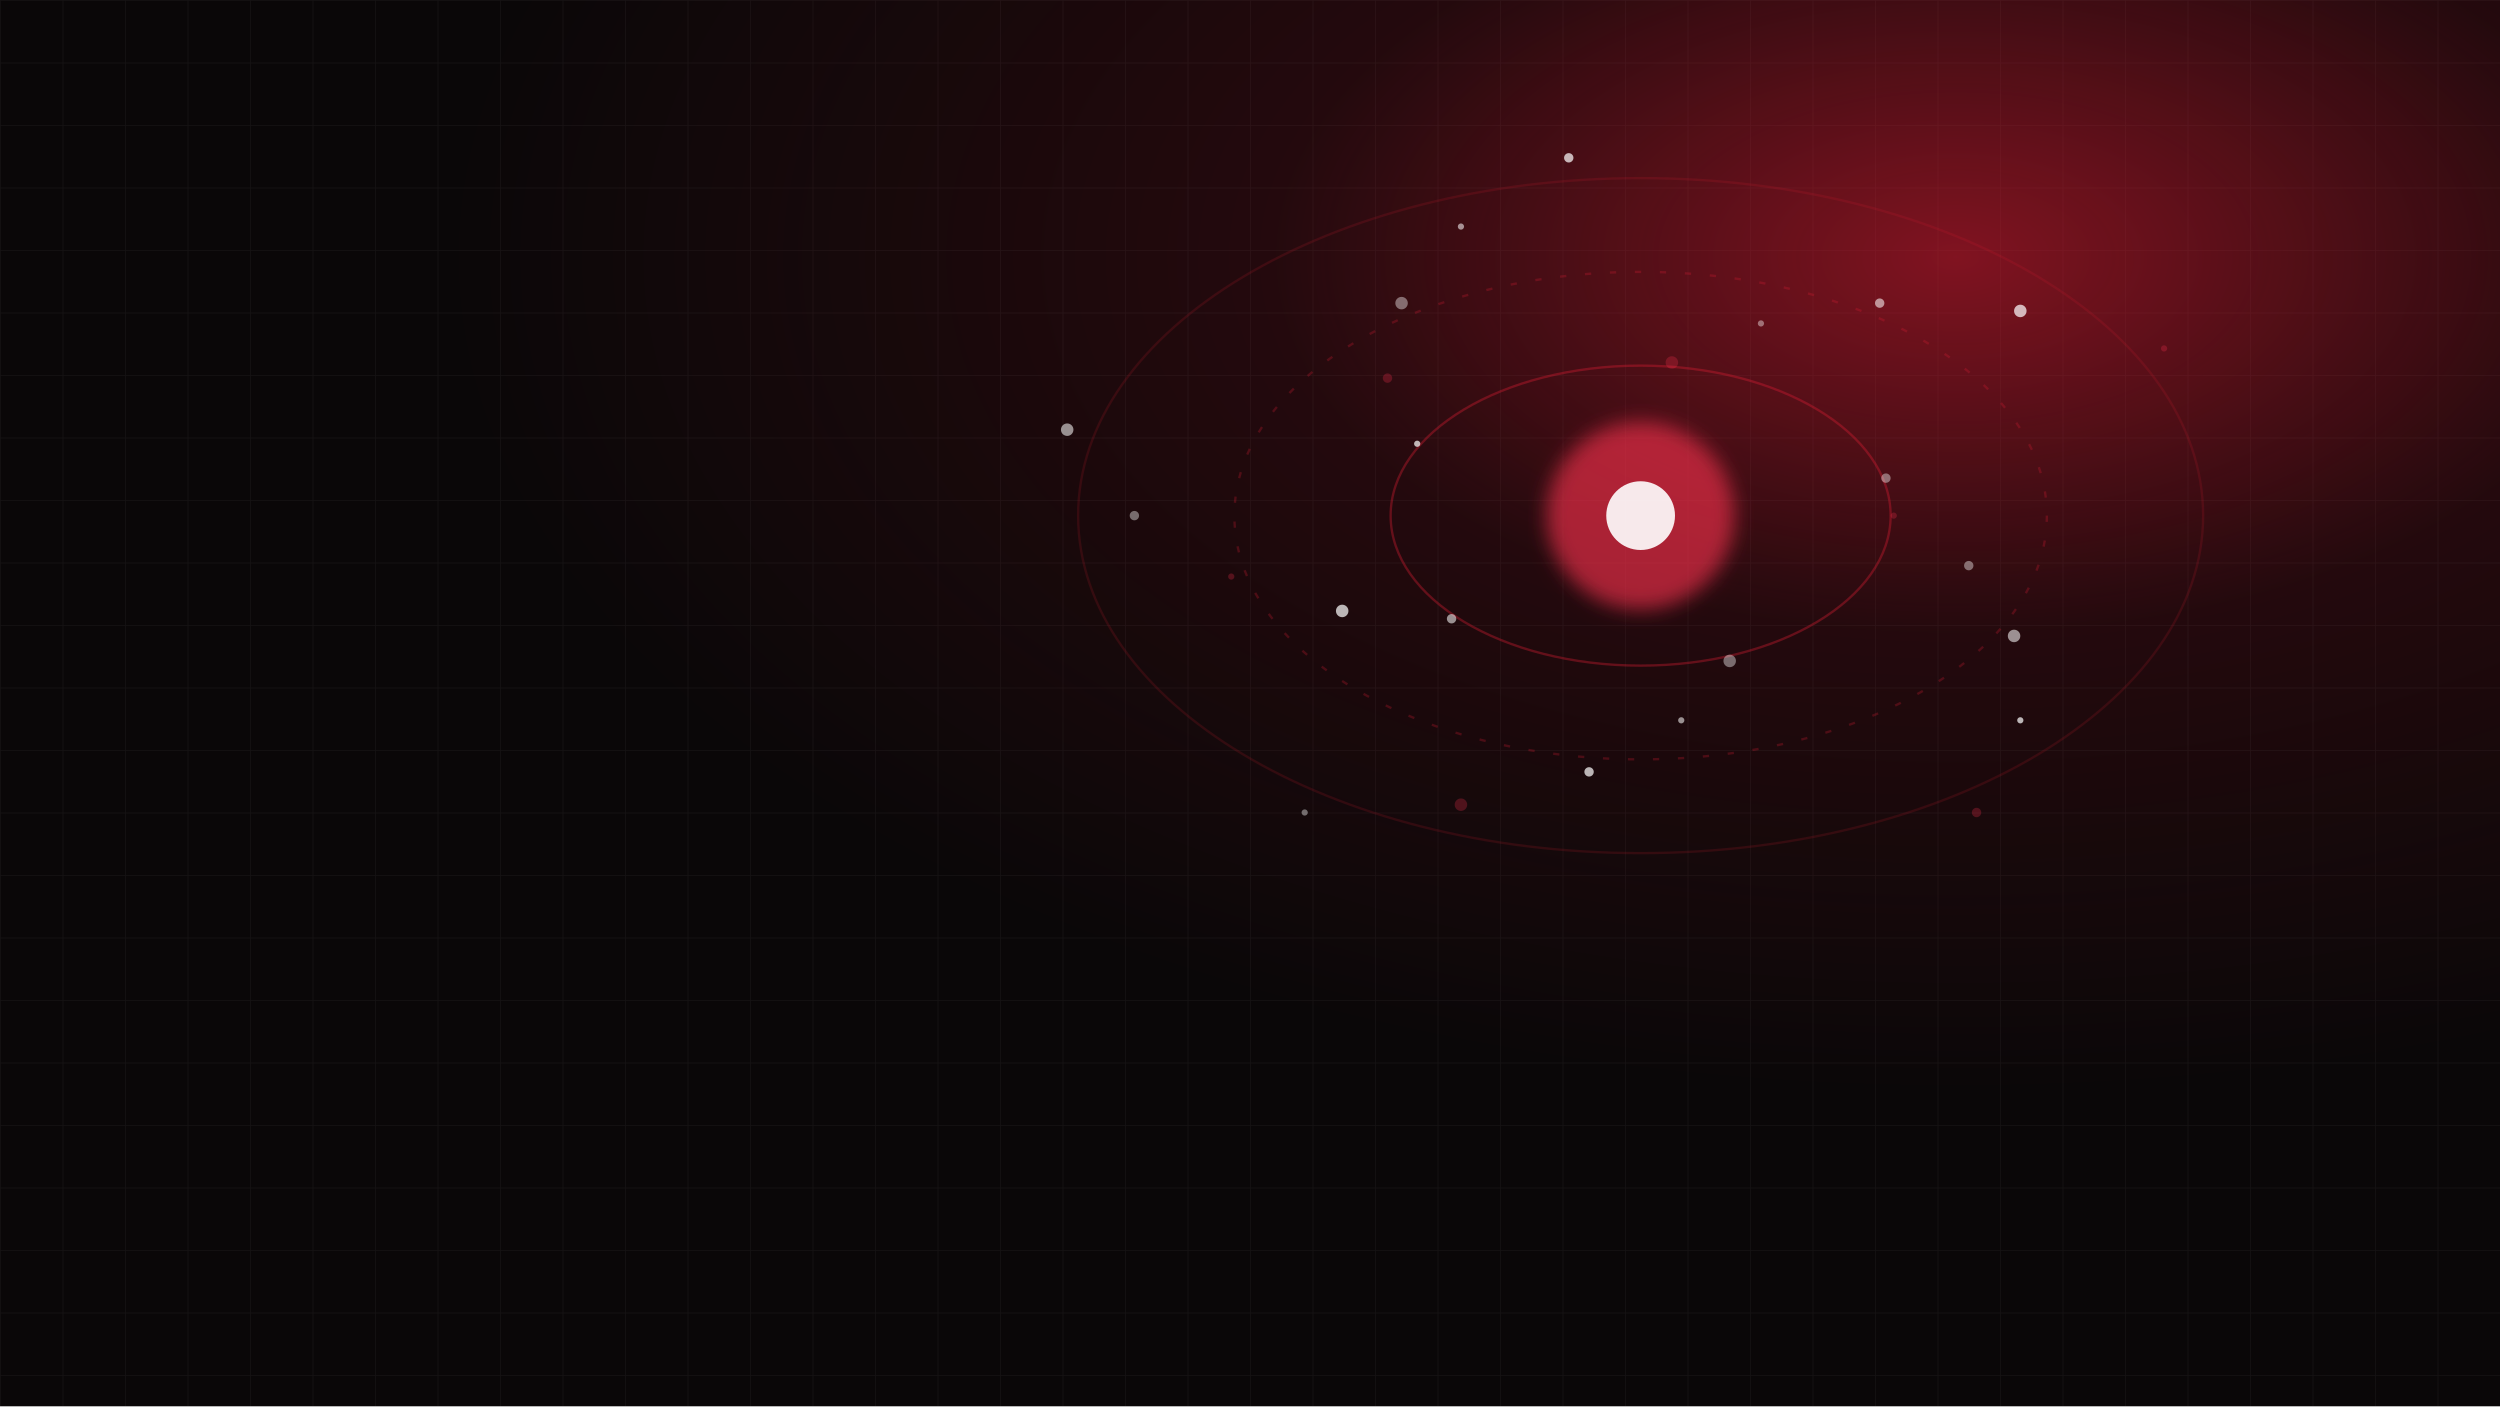
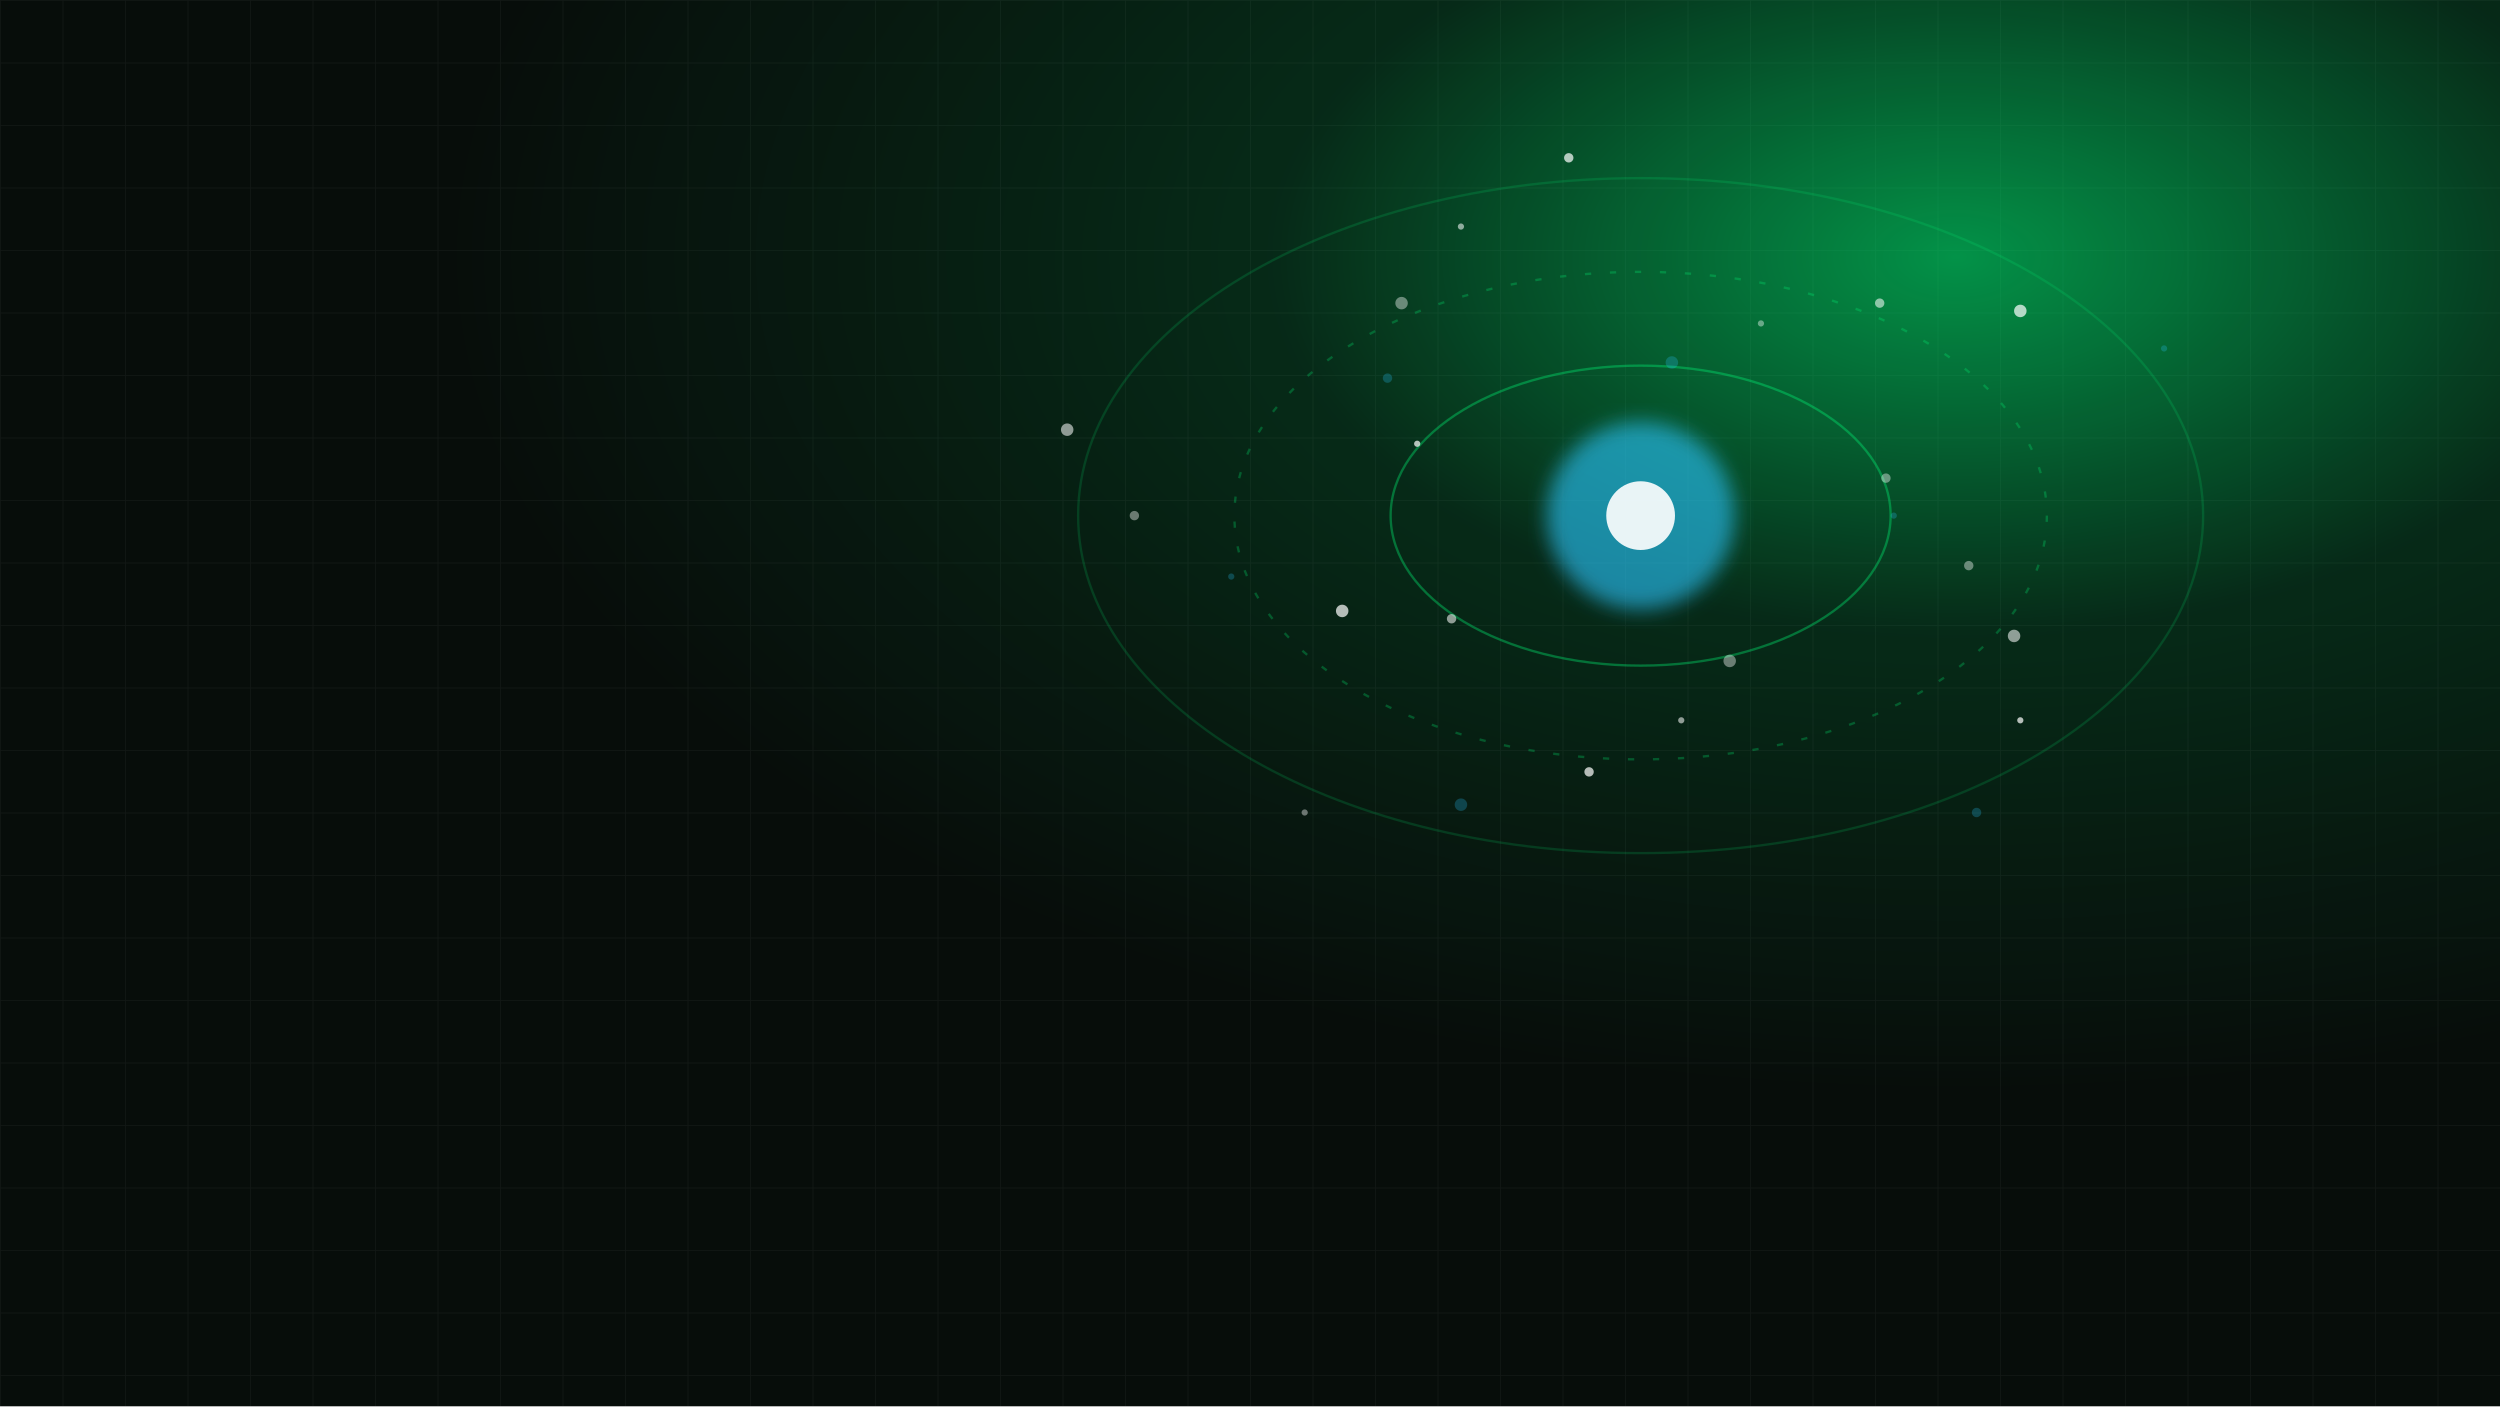
<svg xmlns="http://www.w3.org/2000/svg" viewBox="0 0 1600 900" width="1600" height="900" role="img">
  <defs>
    <radialGradient id="glow-h" cx="78%" cy="18%" r="60%">
-       <stop offset="0%" stop-color="#e11d34" stop-opacity="0.55" />
-       <stop offset="45%" stop-color="#e11d34" stop-opacity="0.12" />
-       <stop offset="100%" stop-color="#e11d34" stop-opacity="0" />
+       <stop offset="0%" stop-color="#00ff7a" stop-opacity="0.55" />
+       <stop offset="45%" stop-color="#00ff7a" stop-opacity="0.12" />
+       <stop offset="100%" stop-color="#00ff7a" stop-opacity="0" />
    </radialGradient>
    <linearGradient id="fade-h" x1="0" y1="0" x2="0" y2="1">
-       <stop offset="0%" stop-color="#0a0708" stop-opacity="0" />
-       <stop offset="100%" stop-color="#0a0708" stop-opacity="0.9" />
+       <stop offset="0%" stop-color="#070d0a" stop-opacity="0" />
+       <stop offset="100%" stop-color="#070d0a" stop-opacity="0.9" />
    </linearGradient>
    <pattern id="grid-h" width="40" height="40" patternUnits="userSpaceOnUse">
      <path d="M40 0H0V40" fill="none" stroke="#ffffff" stroke-opacity="0.05" stroke-width="1" />
    </pattern>
    <filter id="blur-h">
      <feGaussianBlur stdDeviation="6" />
    </filter>
  </defs>
-   <rect width="1600" height="900" fill="#0a0708" />
+   <rect width="1600" height="900" fill="#070d0a" />
  <rect width="1600" height="900" fill="url(#grid-h)" />
  <rect width="1600" height="900" fill="url(#glow-h)" />
-   <ellipse cx="1050" cy="330" rx="160" ry="96" fill="none" stroke="#e11d34" stroke-opacity="0.35" stroke-width="1.5" />
-   <ellipse cx="1050" cy="330" rx="260" ry="156" fill="none" stroke="#e11d34" stroke-opacity="0.25" stroke-width="1.5" stroke-dasharray="4 12" />
-   <ellipse cx="1050" cy="330" rx="360" ry="216" fill="none" stroke="#e11d34" stroke-opacity="0.15" stroke-width="1.5" />
-   <circle cx="1212" cy="330" r="2" fill="#ff3350" fill-opacity="0.25" />
+   <ellipse cx="1050" cy="330" rx="160" ry="96" fill="none" stroke="#00ff7a" stroke-opacity="0.35" stroke-width="1.5" />
+   <ellipse cx="1050" cy="330" rx="260" ry="156" fill="none" stroke="#00ff7a" stroke-opacity="0.25" stroke-width="1.5" stroke-dasharray="4 12" />
+   <ellipse cx="1050" cy="330" rx="360" ry="216" fill="none" stroke="#00ff7a" stroke-opacity="0.15" stroke-width="1.5" />
+   <circle cx="1212" cy="330" r="2" fill="#29c6ff" fill-opacity="0.25" />
  <circle cx="1260" cy="362" r="3" fill="#fff" fill-opacity="0.4" />
  <circle cx="1289" cy="407" r="4" fill="#fff" fill-opacity="0.55" />
  <circle cx="1293" cy="461" r="2" fill="#fff" fill-opacity="0.7" />
-   <circle cx="1265" cy="520" r="3" fill="#ff3350" fill-opacity="0.25" />
+   <circle cx="1265" cy="520" r="3" fill="#29c6ff" fill-opacity="0.25" />
  <circle cx="1107" cy="423" r="4" fill="#fff" fill-opacity="0.4" />
  <circle cx="1076" cy="461" r="2" fill="#fff" fill-opacity="0.55" />
  <circle cx="1017" cy="494" r="3" fill="#fff" fill-opacity="0.7" />
-   <circle cx="935" cy="515" r="4" fill="#ff3350" fill-opacity="0.25" />
+   <circle cx="935" cy="515" r="4" fill="#29c6ff" fill-opacity="0.25" />
  <circle cx="835" cy="520" r="2" fill="#fff" fill-opacity="0.4" />
  <circle cx="929" cy="396" r="3" fill="#fff" fill-opacity="0.55" />
  <circle cx="859" cy="391" r="4" fill="#fff" fill-opacity="0.7" />
-   <circle cx="788" cy="369" r="2" fill="#ff3350" fill-opacity="0.25" />
+   <circle cx="788" cy="369" r="2" fill="#29c6ff" fill-opacity="0.25" />
  <circle cx="726" cy="330" r="3" fill="#fff" fill-opacity="0.4" />
  <circle cx="683" cy="275" r="4" fill="#fff" fill-opacity="0.55" />
  <circle cx="907" cy="284" r="2" fill="#fff" fill-opacity="0.7" />
-   <circle cx="888" cy="242" r="3" fill="#ff3350" fill-opacity="0.25" />
+   <circle cx="888" cy="242" r="3" fill="#29c6ff" fill-opacity="0.25" />
  <circle cx="897" cy="194" r="4" fill="#fff" fill-opacity="0.4" />
  <circle cx="935" cy="145" r="2" fill="#fff" fill-opacity="0.55" />
  <circle cx="1004" cy="101" r="3" fill="#fff" fill-opacity="0.7" />
-   <circle cx="1070" cy="232" r="4" fill="#ff3350" fill-opacity="0.25" />
+   <circle cx="1070" cy="232" r="4" fill="#29c6ff" fill-opacity="0.25" />
  <circle cx="1127" cy="207" r="2" fill="#fff" fill-opacity="0.4" />
  <circle cx="1203" cy="194" r="3" fill="#fff" fill-opacity="0.55" />
  <circle cx="1293" cy="199" r="4" fill="#fff" fill-opacity="0.7" />
-   <circle cx="1385" cy="223" r="2" fill="#ff3350" fill-opacity="0.25" />
+   <circle cx="1385" cy="223" r="2" fill="#29c6ff" fill-opacity="0.25" />
  <circle cx="1207" cy="306" r="3" fill="#fff" fill-opacity="0.4" />
-   <circle cx="1050" cy="330" r="60" fill="#ff3350" filter="url(#blur-h)" opacity="0.6" />
+   <circle cx="1050" cy="330" r="60" fill="#29c6ff" filter="url(#blur-h)" opacity="0.6" />
  <circle cx="1050" cy="330" r="22" fill="#fff" opacity="0.9" />
</svg>
